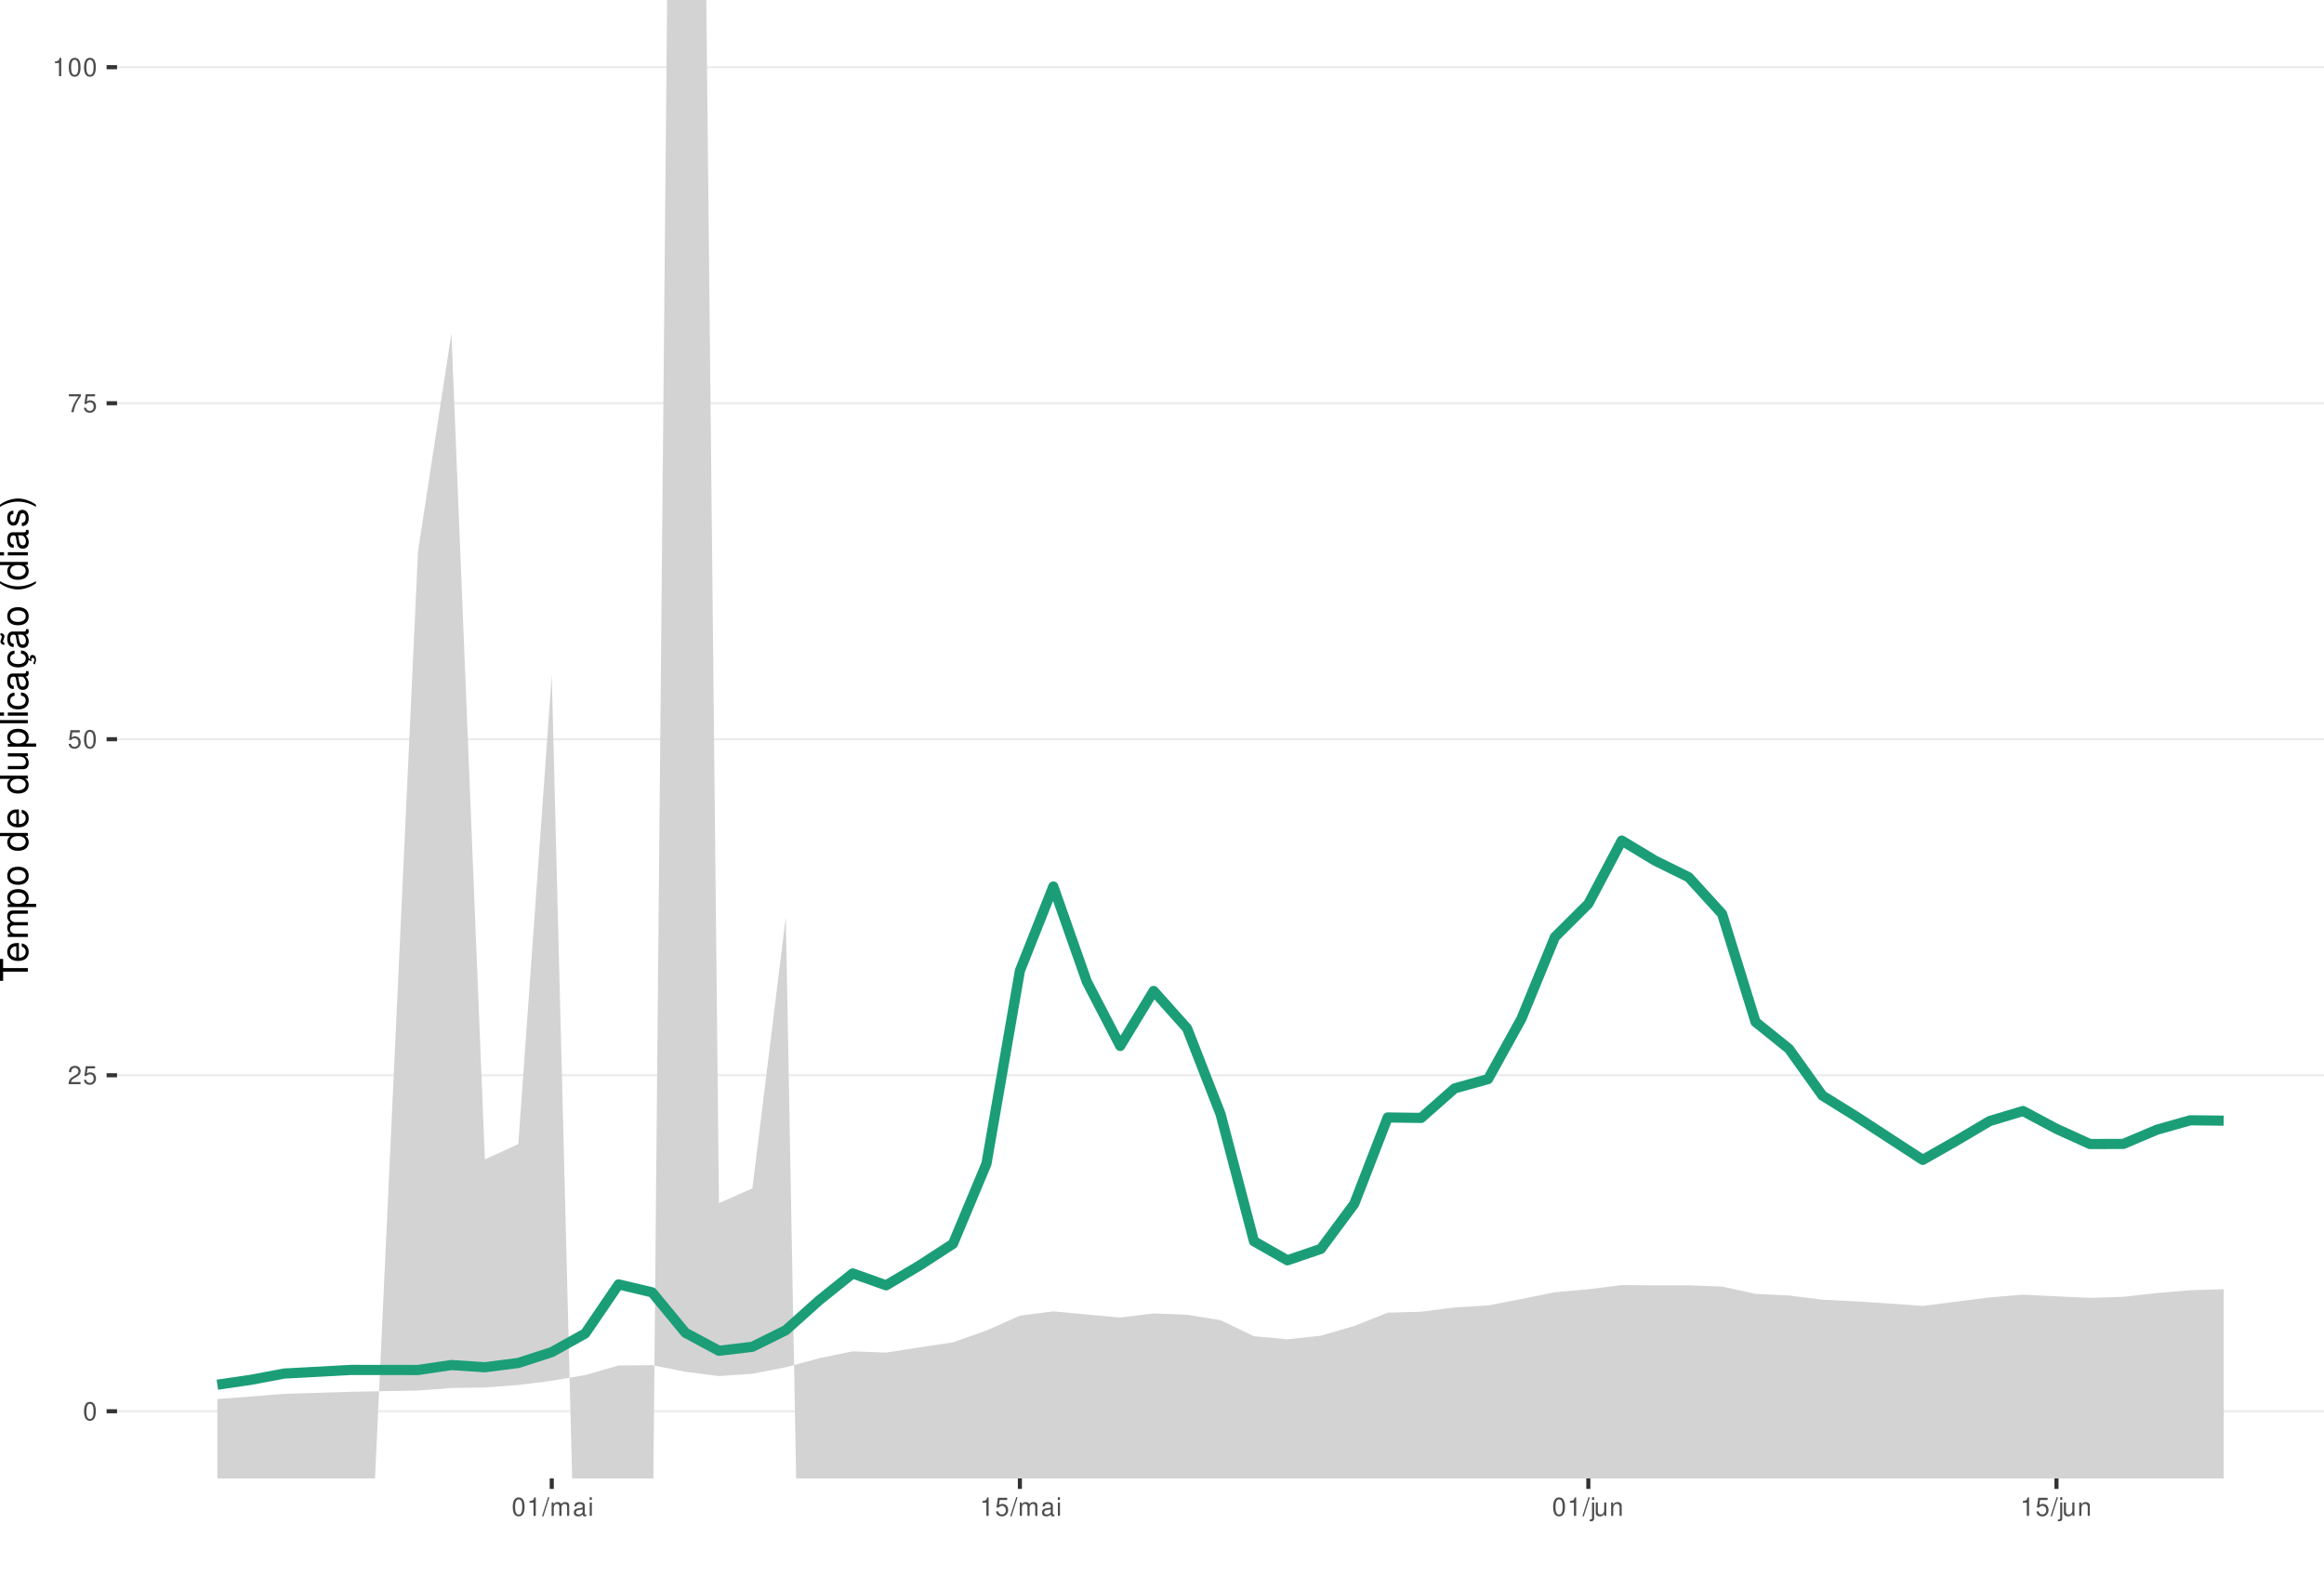
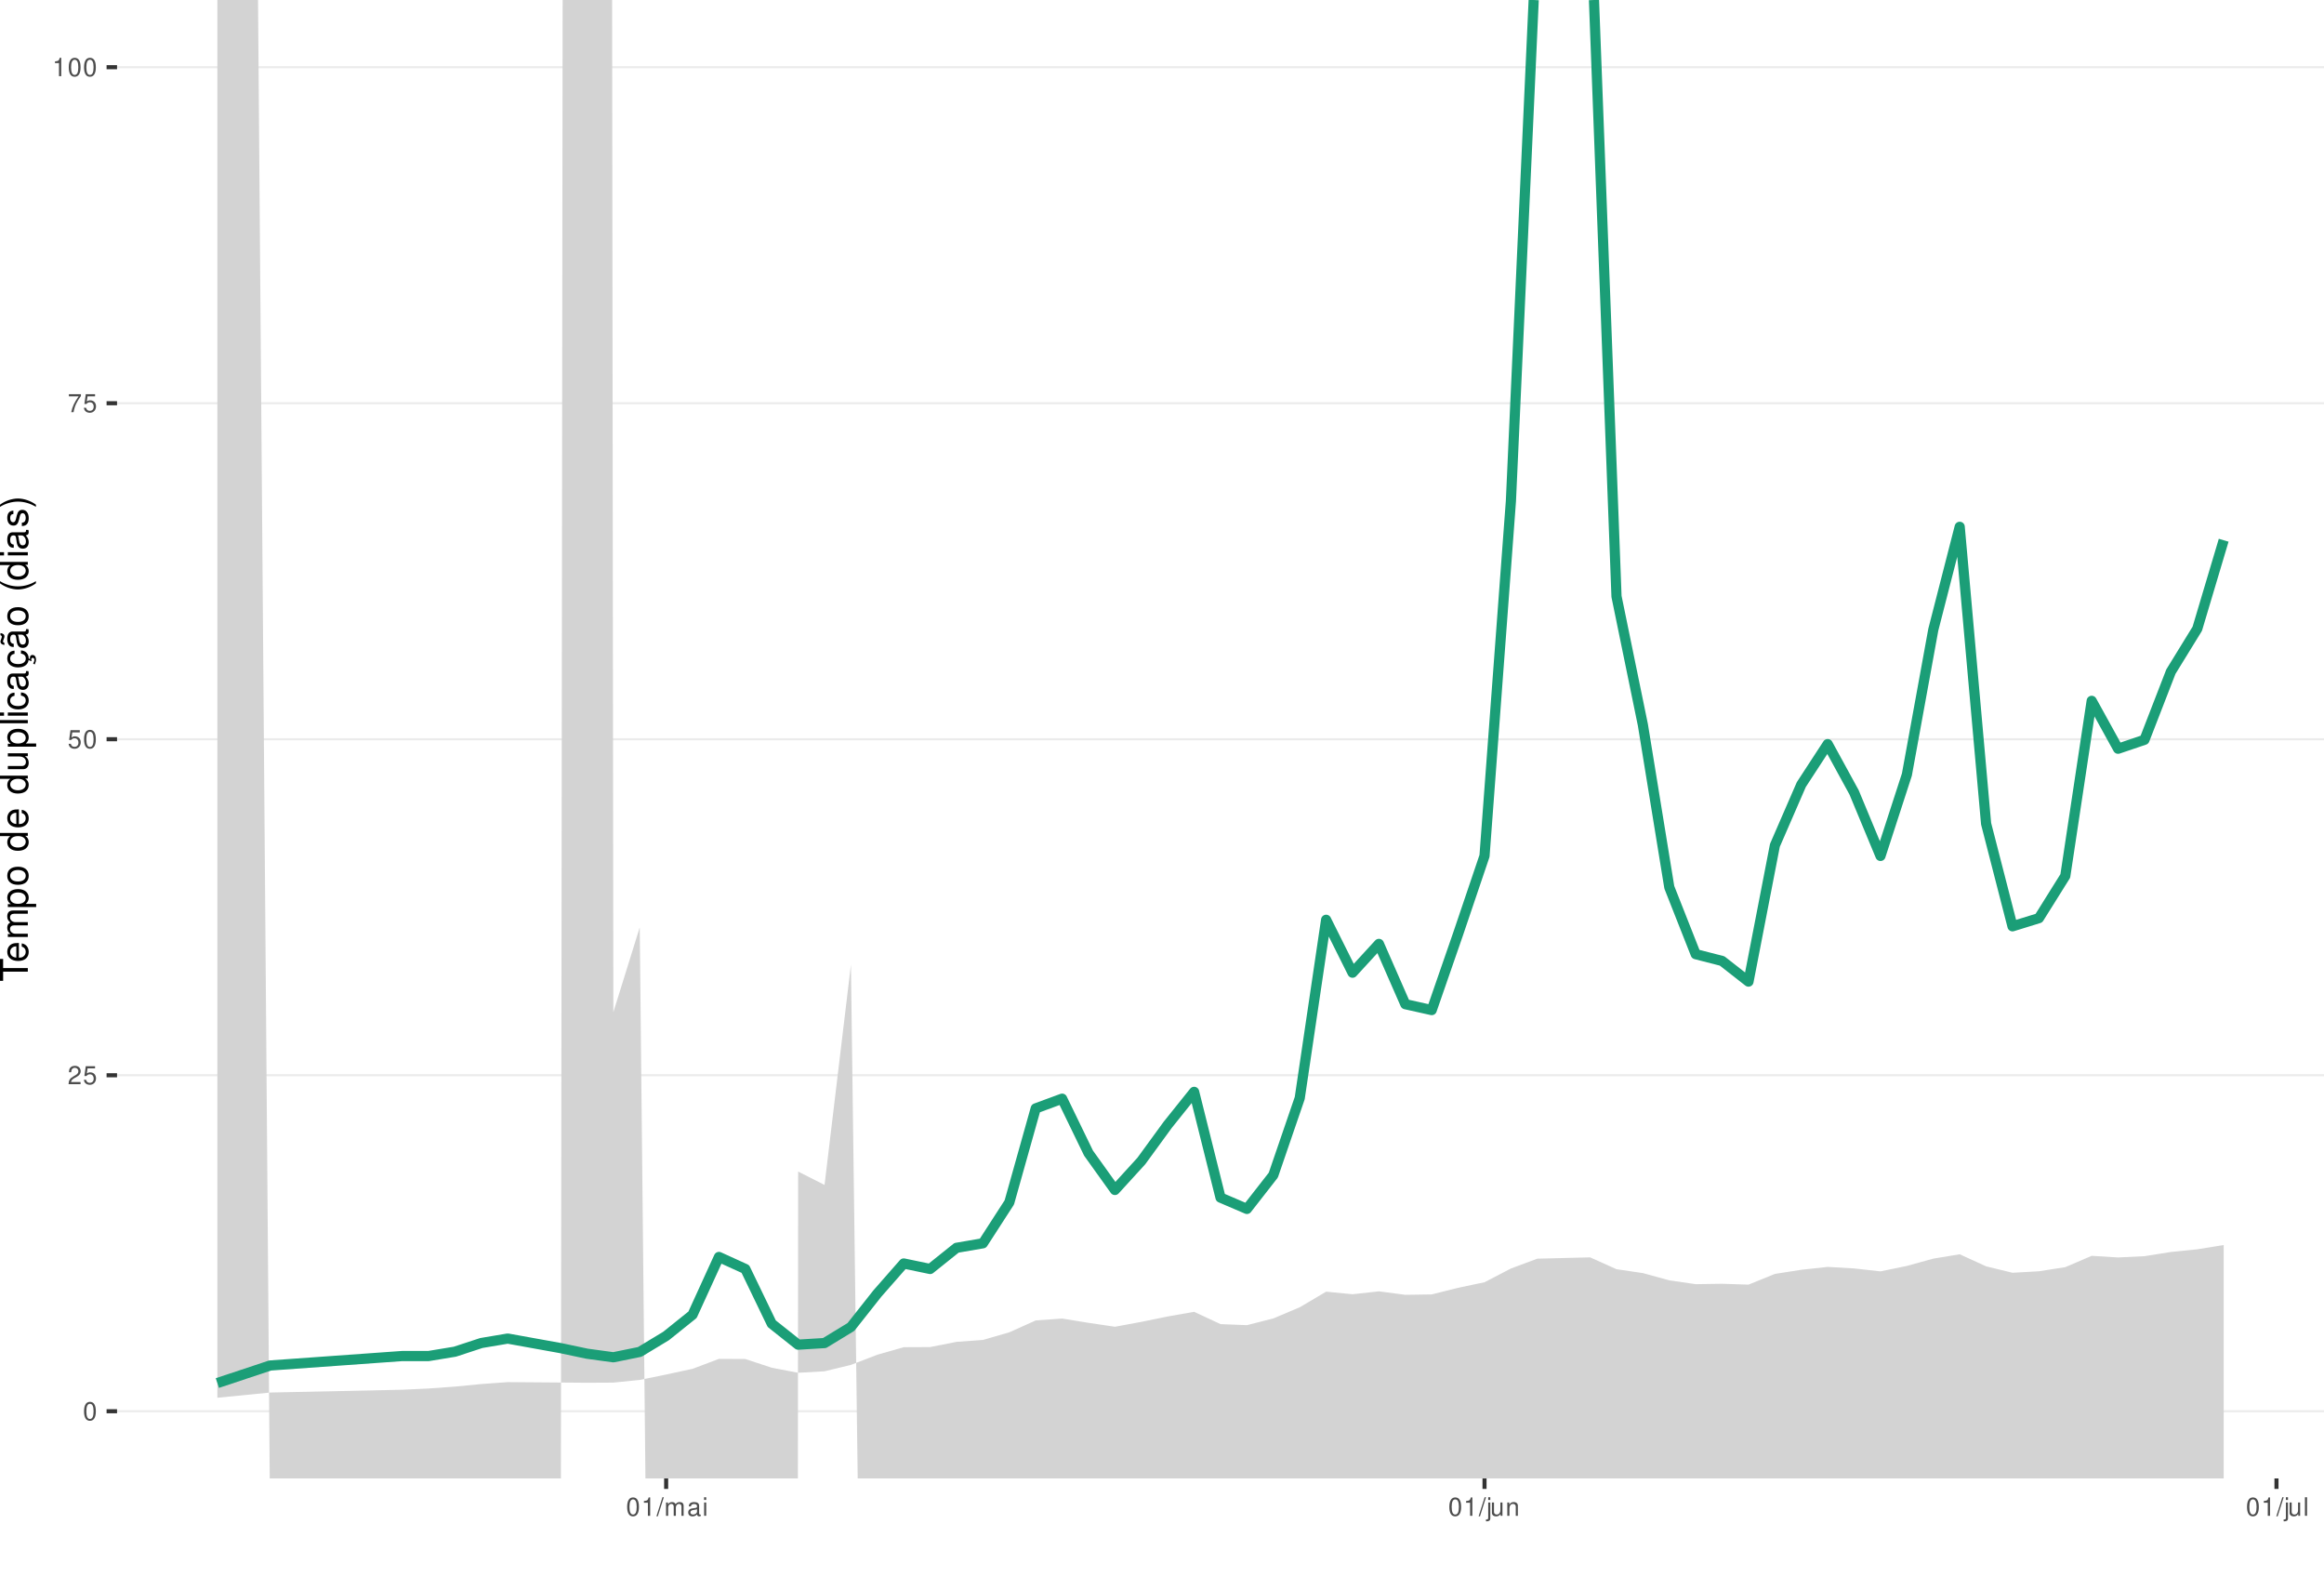
<svg xmlns="http://www.w3.org/2000/svg" xmlns:xlink="http://www.w3.org/1999/xlink" width="609pt" height="413pt" viewBox="0 0 609 413" version="1.1">
  <defs>
    <g>
      <symbol overflow="visible" id="glyph0-0">
        <path style="stroke:none;" d="" />
      </symbol>
      <symbol overflow="visible" id="glyph0-1">
        <path style="stroke:none;" d="M 1.828 -4.812 C 1.391 -4.812 0.984 -4.609 0.75 -4.281 C 0.438 -3.859 0.281 -3.219 0.281 -2.328 C 0.281 -0.703 0.812 0.156 1.828 0.156 C 2.828 0.156 3.375 -0.703 3.375 -2.297 C 3.375 -3.219 3.234 -3.844 2.922 -4.281 C 2.672 -4.625 2.281 -4.812 1.828 -4.812 Z M 1.828 -4.297 C 2.469 -4.297 2.781 -3.641 2.781 -2.344 C 2.781 -0.969 2.469 -0.328 1.812 -0.328 C 1.203 -0.328 0.891 -1 0.891 -2.328 C 0.891 -3.641 1.203 -4.297 1.828 -4.297 Z M 1.828 -4.297 " />
      </symbol>
      <symbol overflow="visible" id="glyph0-2">
        <path style="stroke:none;" d="M 3.375 -0.578 L 0.891 -0.578 C 0.938 -0.984 1.156 -1.234 1.734 -1.578 L 2.406 -1.953 C 3.062 -2.328 3.406 -2.812 3.406 -3.406 C 3.406 -3.812 3.234 -4.188 2.969 -4.438 C 2.688 -4.688 2.344 -4.812 1.891 -4.812 C 1.297 -4.812 0.844 -4.594 0.578 -4.188 C 0.422 -3.938 0.344 -3.641 0.328 -3.141 L 0.922 -3.141 C 0.938 -3.469 0.984 -3.672 1.062 -3.828 C 1.219 -4.125 1.516 -4.297 1.875 -4.297 C 2.406 -4.297 2.797 -3.906 2.797 -3.391 C 2.797 -3.016 2.578 -2.672 2.156 -2.438 L 1.547 -2.078 C 0.562 -1.516 0.281 -1.062 0.219 0 L 3.375 0 Z M 3.375 -0.578 " />
      </symbol>
      <symbol overflow="visible" id="glyph0-3">
        <path style="stroke:none;" d="M 3.172 -4.719 L 0.734 -4.719 L 0.375 -2.156 L 0.922 -2.156 C 1.188 -2.469 1.422 -2.594 1.797 -2.594 C 2.422 -2.594 2.812 -2.156 2.812 -1.453 C 2.812 -0.781 2.422 -0.359 1.781 -0.359 C 1.266 -0.359 0.953 -0.625 0.812 -1.156 L 0.234 -1.156 C 0.312 -0.766 0.375 -0.578 0.516 -0.406 C 0.781 -0.047 1.266 0.156 1.797 0.156 C 2.75 0.156 3.422 -0.547 3.422 -1.531 C 3.422 -2.469 2.797 -3.109 1.891 -3.109 C 1.562 -3.109 1.297 -3.016 1.016 -2.828 L 1.203 -4.141 L 3.172 -4.141 Z M 3.172 -4.719 " />
      </symbol>
      <symbol overflow="visible" id="glyph0-4">
        <path style="stroke:none;" d="M 3.469 -4.719 L 0.312 -4.719 L 0.312 -4.141 L 2.859 -4.141 C 1.734 -2.531 1.266 -1.547 0.922 0 L 1.547 0 C 1.797 -1.516 2.391 -2.812 3.469 -4.234 Z M 3.469 -4.719 " />
      </symbol>
      <symbol overflow="visible" id="glyph0-5">
        <path style="stroke:none;" d="M 1.719 -3.422 L 1.719 0 L 2.312 0 L 2.312 -4.812 L 1.922 -4.812 C 1.719 -4.078 1.578 -3.969 0.672 -3.859 L 0.672 -3.422 Z M 1.719 -3.422 " />
      </symbol>
      <symbol overflow="visible" id="glyph0-6">
        <path style="stroke:none;" d="M 1.531 -4.859 L -0.047 0.141 L 0.312 0.141 L 1.891 -4.859 Z M 1.531 -4.859 " />
      </symbol>
      <symbol overflow="visible" id="glyph0-7">
        <path style="stroke:none;" d="M 0.469 -3.484 L 0.469 0 L 1.031 0 L 1.031 -2.188 C 1.031 -2.703 1.391 -3.109 1.844 -3.109 C 2.25 -3.109 2.484 -2.844 2.484 -2.406 L 2.484 0 L 3.047 0 L 3.047 -2.188 C 3.047 -2.703 3.422 -3.109 3.875 -3.109 C 4.266 -3.109 4.516 -2.844 4.516 -2.406 L 4.516 0 L 5.078 0 L 5.078 -2.609 C 5.078 -3.234 4.719 -3.594 4.062 -3.594 C 3.594 -3.594 3.312 -3.453 2.984 -3.062 C 2.781 -3.422 2.5 -3.594 2.047 -3.594 C 1.578 -3.594 1.266 -3.422 0.984 -3 L 0.984 -3.484 Z M 0.469 -3.484 " />
      </symbol>
      <symbol overflow="visible" id="glyph0-8">
        <path style="stroke:none;" d="M 3.562 -0.328 C 3.5 -0.312 3.469 -0.312 3.438 -0.312 C 3.25 -0.312 3.141 -0.406 3.141 -0.578 L 3.141 -2.641 C 3.141 -3.25 2.688 -3.594 1.828 -3.594 C 1.312 -3.594 0.906 -3.438 0.672 -3.188 C 0.516 -3 0.453 -2.797 0.438 -2.453 L 0.984 -2.453 C 1.031 -2.875 1.297 -3.078 1.812 -3.078 C 2.312 -3.078 2.594 -2.891 2.594 -2.562 L 2.594 -2.406 C 2.578 -2.172 2.469 -2.078 2.016 -2.031 C 1.219 -1.922 1.109 -1.891 0.891 -1.812 C 0.484 -1.641 0.281 -1.328 0.281 -0.875 C 0.281 -0.25 0.719 0.156 1.422 0.156 C 1.859 0.156 2.219 0 2.609 -0.359 C 2.656 0 2.828 0.156 3.188 0.156 C 3.297 0.156 3.375 0.141 3.562 0.094 Z M 2.594 -1.094 C 2.594 -0.906 2.531 -0.797 2.375 -0.641 C 2.141 -0.438 1.875 -0.328 1.547 -0.328 C 1.109 -0.328 0.859 -0.547 0.859 -0.891 C 0.859 -1.266 1.094 -1.438 1.703 -1.531 C 2.297 -1.609 2.406 -1.641 2.594 -1.719 Z M 2.594 -1.094 " />
      </symbol>
      <symbol overflow="visible" id="glyph0-9">
        <path style="stroke:none;" d="M 1 -3.484 L 0.453 -3.484 L 0.453 0 L 1 0 Z M 1 -4.859 L 0.438 -4.859 L 0.438 -4.156 L 1 -4.156 Z M 1 -4.859 " />
      </symbol>
      <symbol overflow="visible" id="glyph0-10">
        <path style="stroke:none;" d="M 0.469 -3.484 L 0.469 0.5 C 0.469 0.859 0.359 0.969 0.016 0.969 C -0.031 0.969 -0.047 0.969 -0.125 0.953 L -0.125 1.438 C -0.047 1.438 -0.016 1.453 0.062 1.453 C 0.688 1.453 1.016 1.203 1.016 0.719 L 1.016 -3.484 Z M 1.016 -4.859 L 0.469 -4.859 L 0.469 -4.156 L 1.016 -4.156 Z M 1.016 -4.859 " />
      </symbol>
      <symbol overflow="visible" id="glyph0-11">
        <path style="stroke:none;" d="M 3.203 0 L 3.203 -3.484 L 2.656 -3.484 L 2.656 -1.516 C 2.656 -0.797 2.281 -0.328 1.703 -0.328 C 1.266 -0.328 0.984 -0.594 0.984 -1.016 L 0.984 -3.484 L 0.438 -3.484 L 0.438 -0.797 C 0.438 -0.219 0.859 0.156 1.547 0.156 C 2.062 0.156 2.391 -0.031 2.703 -0.484 L 2.703 0 Z M 3.203 0 " />
      </symbol>
      <symbol overflow="visible" id="glyph0-12">
        <path style="stroke:none;" d="M 0.469 -3.484 L 0.469 0 L 1.031 0 L 1.031 -1.922 C 1.031 -2.641 1.391 -3.109 1.969 -3.109 C 2.406 -3.109 2.688 -2.828 2.688 -2.422 L 2.688 0 L 3.234 0 L 3.234 -2.641 C 3.234 -3.219 2.812 -3.594 2.141 -3.594 C 1.625 -3.594 1.281 -3.391 0.984 -2.906 L 0.984 -3.484 Z M 0.469 -3.484 " />
+       </symbol>
+       <symbol overflow="visible" id="glyph0-13">
+         <path style="stroke:none;" d="M 1.016 -4.859 L 0.453 -4.859 L 0.453 0 L 1.016 0 Z M 1.016 -4.859 " />
      </symbol>
      <symbol overflow="visible" id="glyph1-0">
        <path style="stroke:none;" d="" />
      </symbol>
      <symbol overflow="visible" id="glyph1-1">
        <path style="stroke:none;" d="M -6.469 -3.547 L -6.469 -5.938 L -7.297 -5.938 L -7.297 -0.203 L -6.469 -0.203 L -6.469 -2.609 L 0 -2.609 L 0 -3.547 Z M -6.469 -3.547 " />
      </symbol>
      <symbol overflow="visible" id="glyph1-2">
        <path style="stroke:none;" d="M -2.344 -5.125 C -3.141 -5.125 -3.625 -5.062 -4.016 -4.922 C -4.875 -4.578 -5.391 -3.781 -5.391 -2.797 C -5.391 -1.344 -4.281 -0.406 -2.547 -0.406 C -0.812 -0.406 0.234 -1.297 0.234 -2.781 C 0.234 -3.984 -0.453 -4.812 -1.594 -5.016 L -1.594 -4.188 C -0.906 -3.953 -0.547 -3.484 -0.547 -2.812 C -0.547 -2.281 -0.781 -1.828 -1.219 -1.547 C -1.516 -1.344 -1.812 -1.281 -2.344 -1.266 Z M -3.016 -1.297 C -3.984 -1.359 -4.625 -1.953 -4.625 -2.797 C -4.625 -3.641 -3.953 -4.234 -3.016 -4.234 Z M -3.016 -1.297 " />
      </symbol>
      <symbol overflow="visible" id="glyph1-3">
        <path style="stroke:none;" d="M -5.234 -0.703 L 0 -0.703 L 0 -1.547 L -3.297 -1.547 C -4.047 -1.547 -4.656 -2.094 -4.656 -2.766 C -4.656 -3.391 -4.281 -3.734 -3.609 -3.734 L 0 -3.734 L 0 -4.578 L -3.297 -4.578 C -4.047 -4.578 -4.656 -5.125 -4.656 -5.812 C -4.656 -6.422 -4.266 -6.781 -3.609 -6.781 L 0 -6.781 L 0 -7.625 L -3.938 -7.625 C -4.875 -7.625 -5.391 -7.078 -5.391 -6.094 C -5.391 -5.406 -5.188 -4.984 -4.594 -4.484 C -5.156 -4.188 -5.391 -3.766 -5.391 -3.078 C -5.391 -2.375 -5.125 -1.906 -4.5 -1.469 L -5.234 -1.469 Z M -5.234 -0.703 " />
      </symbol>
      <symbol overflow="visible" id="glyph1-4">
        <path style="stroke:none;" d="M 2.188 -0.547 L 2.188 -1.375 L -0.547 -1.375 C -0.016 -1.812 0.234 -2.312 0.234 -2.984 C 0.234 -4.344 -0.859 -5.234 -2.531 -5.234 C -4.297 -5.234 -5.391 -4.375 -5.391 -2.984 C -5.391 -2.266 -5.062 -1.703 -4.453 -1.312 L -5.234 -1.312 L -5.234 -0.547 Z M -4.609 -2.844 C -4.609 -3.766 -3.797 -4.359 -2.547 -4.359 C -1.359 -4.359 -0.547 -3.75 -0.547 -2.844 C -0.547 -1.953 -1.344 -1.375 -2.578 -1.375 C -3.812 -1.375 -4.609 -1.953 -4.609 -2.844 Z M -4.609 -2.844 " />
      </symbol>
      <symbol overflow="visible" id="glyph1-5">
        <path style="stroke:none;" d="M -5.391 -2.719 C -5.391 -1.234 -4.344 -0.359 -2.578 -0.359 C -0.812 -0.359 0.234 -1.234 0.234 -2.734 C 0.234 -4.203 -0.812 -5.094 -2.547 -5.094 C -4.359 -5.094 -5.391 -4.234 -5.391 -2.719 Z M -4.625 -2.734 C -4.625 -3.672 -3.844 -4.234 -2.547 -4.234 C -1.312 -4.234 -0.547 -3.656 -0.547 -2.734 C -0.547 -1.797 -1.312 -1.234 -2.578 -1.234 C -3.844 -1.234 -4.625 -1.797 -4.625 -2.734 Z M -4.625 -2.734 " />
      </symbol>
      <symbol overflow="visible" id="glyph1-6">
        <path style="stroke:none;" d="" />
      </symbol>
      <symbol overflow="visible" id="glyph1-7">
        <path style="stroke:none;" d="M -7.297 -4.953 L -7.297 -4.125 L -4.578 -4.125 C -5.109 -3.766 -5.391 -3.203 -5.391 -2.516 C -5.391 -1.156 -4.297 -0.266 -2.625 -0.266 C -0.859 -0.266 0.234 -1.125 0.234 -2.547 C 0.234 -3.266 -0.047 -3.766 -0.688 -4.203 L 0 -4.203 L 0 -4.953 Z M -4.609 -2.656 C -4.609 -3.547 -3.812 -4.125 -2.562 -4.125 C -1.344 -4.125 -0.547 -3.547 -0.547 -2.656 C -0.547 -1.734 -1.359 -1.125 -2.578 -1.125 C -3.797 -1.125 -4.609 -1.734 -4.609 -2.656 Z M -4.609 -2.656 " />
      </symbol>
      <symbol overflow="visible" id="glyph1-8">
        <path style="stroke:none;" d="M 0 -4.812 L -5.234 -4.812 L -5.234 -3.984 L -2.266 -3.984 C -1.203 -3.984 -0.5 -3.438 -0.5 -2.562 C -0.5 -1.906 -0.906 -1.484 -1.531 -1.484 L -5.234 -1.484 L -5.234 -0.656 L -1.203 -0.656 C -0.328 -0.656 0.234 -1.297 0.234 -2.312 C 0.234 -3.094 -0.047 -3.578 -0.734 -4.062 L 0 -4.062 Z M 0 -4.812 " />
      </symbol>
      <symbol overflow="visible" id="glyph1-9">
        <path style="stroke:none;" d="M -7.297 -1.516 L -7.297 -0.688 L 0 -0.688 L 0 -1.516 Z M -7.297 -1.516 " />
      </symbol>
      <symbol overflow="visible" id="glyph1-10">
        <path style="stroke:none;" d="M -5.234 -1.5 L -5.234 -0.672 L 0 -0.672 L 0 -1.5 Z M -7.297 -1.5 L -7.297 -0.656 L -6.234 -0.656 L -6.234 -1.5 Z M -7.297 -1.5 " />
      </symbol>
      <symbol overflow="visible" id="glyph1-11">
        <path style="stroke:none;" d="M -3.484 -4.703 C -3.984 -4.672 -4.312 -4.562 -4.609 -4.359 C -5.094 -4 -5.391 -3.375 -5.391 -2.641 C -5.391 -1.219 -4.266 -0.312 -2.531 -0.312 C -0.844 -0.312 0.234 -1.203 0.234 -2.625 C 0.234 -3.875 -0.516 -4.672 -1.797 -4.766 L -1.797 -3.938 C -0.953 -3.797 -0.547 -3.359 -0.547 -2.656 C -0.547 -1.734 -1.297 -1.188 -2.531 -1.188 C -3.844 -1.188 -4.625 -1.719 -4.625 -2.625 C -4.625 -3.328 -4.203 -3.766 -3.484 -3.875 Z M -3.484 -4.703 " />
      </symbol>
      <symbol overflow="visible" id="glyph1-12">
        <path style="stroke:none;" d="M -0.484 -5.344 C -0.469 -5.266 -0.469 -5.219 -0.469 -5.172 C -0.469 -4.875 -0.625 -4.719 -0.875 -4.719 L -3.953 -4.719 C -4.891 -4.719 -5.391 -4.047 -5.391 -2.75 C -5.391 -1.984 -5.172 -1.375 -4.781 -1.016 C -4.516 -0.766 -4.203 -0.672 -3.688 -0.656 L -3.688 -1.484 C -4.328 -1.562 -4.625 -1.938 -4.625 -2.719 C -4.625 -3.484 -4.344 -3.891 -3.844 -3.891 L -3.625 -3.891 C -3.266 -3.875 -3.125 -3.703 -3.047 -3.016 C -2.891 -1.844 -2.844 -1.656 -2.719 -1.344 C -2.453 -0.734 -2 -0.422 -1.312 -0.422 C -0.375 -0.422 0.234 -1.078 0.234 -2.141 C 0.234 -2.797 0 -3.328 -0.547 -3.922 C 0 -3.984 0.234 -4.234 0.234 -4.781 C 0.234 -4.953 0.203 -5.062 0.141 -5.344 Z M -1.656 -3.891 C -1.375 -3.891 -1.203 -3.812 -0.969 -3.562 C -0.656 -3.219 -0.5 -2.812 -0.5 -2.312 C -0.5 -1.672 -0.812 -1.297 -1.344 -1.297 C -1.891 -1.297 -2.172 -1.656 -2.297 -2.547 C -2.422 -3.438 -2.453 -3.609 -2.594 -3.891 Z M -1.656 -3.891 " />
      </symbol>
      <symbol overflow="visible" id="glyph1-13">
        <path style="stroke:none;" d="M 0.234 -2.641 C 0.234 -3.875 -0.547 -4.703 -1.797 -4.766 L -1.797 -3.938 C -0.953 -3.797 -0.531 -3.359 -0.531 -2.656 C -0.531 -1.734 -1.281 -1.188 -2.516 -1.188 C -3.844 -1.188 -4.625 -1.719 -4.625 -2.625 C -4.625 -3.328 -4.203 -3.766 -3.484 -3.875 L -3.484 -4.703 C -3.984 -4.672 -4.312 -4.562 -4.609 -4.359 C -5.094 -4 -5.391 -3.375 -5.391 -2.641 C -5.391 -1.219 -4.266 -0.312 -2.531 -0.312 C -1.469 -0.312 -0.625 -0.672 -0.156 -1.312 C 0.047 -1.594 0.125 -1.812 0.203 -2.25 L 0.922 -1.938 L 0.984 -2.062 C 0.938 -2.188 0.906 -2.25 0.906 -2.375 C 0.906 -2.656 1.047 -2.828 1.281 -2.828 C 1.547 -2.828 1.734 -2.594 1.734 -2.297 C 1.734 -2.031 1.672 -1.844 1.438 -1.406 L 1.406 -1.312 L 1.812 -1.094 C 2.078 -1.75 2.141 -1.953 2.141 -2.344 C 2.141 -3.109 1.781 -3.578 1.203 -3.578 C 0.781 -3.578 0.547 -3.297 0.547 -2.797 C 0.547 -2.703 0.547 -2.641 0.562 -2.516 Z M 0.234 -2.641 " />
      </symbol>
      <symbol overflow="visible" id="glyph1-14">
        <path style="stroke:none;" d="M -0.484 -5.344 C -0.469 -5.266 -0.469 -5.219 -0.469 -5.172 C -0.469 -4.875 -0.625 -4.719 -0.875 -4.719 L -3.953 -4.719 C -4.891 -4.719 -5.391 -4.047 -5.391 -2.75 C -5.391 -1.984 -5.172 -1.375 -4.781 -1.016 C -4.516 -0.766 -4.203 -0.672 -3.688 -0.656 L -3.688 -1.484 C -4.328 -1.562 -4.625 -1.938 -4.625 -2.719 C -4.625 -3.484 -4.344 -3.891 -3.844 -3.891 L -3.625 -3.891 C -3.266 -3.875 -3.125 -3.703 -3.047 -3.016 C -2.891 -1.844 -2.844 -1.656 -2.719 -1.344 C -2.453 -0.734 -2 -0.422 -1.312 -0.422 C -0.375 -0.422 0.234 -1.078 0.234 -2.141 C 0.234 -2.797 0 -3.328 -0.547 -3.922 C 0 -3.984 0.234 -4.234 0.234 -4.781 C 0.234 -4.953 0.203 -5.062 0.141 -5.344 Z M -1.656 -3.891 C -1.375 -3.891 -1.203 -3.812 -0.969 -3.562 C -0.656 -3.219 -0.5 -2.812 -0.5 -2.312 C -0.5 -1.672 -0.812 -1.297 -1.344 -1.297 C -1.891 -1.297 -2.172 -1.656 -2.297 -2.547 C -2.422 -3.438 -2.453 -3.609 -2.594 -3.891 Z M -7.172 -3.75 C -6.922 -3.672 -6.812 -3.547 -6.812 -3.375 C -6.812 -3.25 -6.875 -2.984 -6.984 -2.734 C -7.156 -2.312 -7.172 -2.25 -7.172 -2.047 C -7.172 -1.594 -6.797 -1.297 -6.141 -1.188 L -6.141 -1.766 C -6.375 -1.812 -6.5 -1.938 -6.5 -2.094 C -6.5 -2.203 -6.469 -2.344 -6.375 -2.578 C -6.156 -3.156 -6.125 -3.234 -6.125 -3.438 C -6.125 -3.922 -6.484 -4.219 -7.172 -4.312 Z M -7.172 -3.75 " />
      </symbol>
      <symbol overflow="visible" id="glyph1-15">
        <path style="stroke:none;" d="M -7.297 -2.359 C -5.984 -1.359 -4.156 -0.734 -2.594 -0.734 C -1.016 -0.734 0.812 -1.359 2.125 -2.359 L 2.125 -2.906 C 0.688 -2.031 -0.984 -1.547 -2.594 -1.547 C -4.188 -1.547 -5.875 -2.031 -7.297 -2.906 Z M -7.297 -2.359 " />
      </symbol>
      <symbol overflow="visible" id="glyph1-16">
        <path style="stroke:none;" d="M -3.781 -4.375 C -4.812 -4.375 -5.391 -3.688 -5.391 -2.484 C -5.391 -1.266 -4.766 -0.469 -3.797 -0.469 C -2.969 -0.469 -2.578 -0.891 -2.281 -2.125 L -2.094 -2.906 C -1.953 -3.484 -1.734 -3.719 -1.375 -3.719 C -0.875 -3.719 -0.547 -3.234 -0.547 -2.5 C -0.547 -2.047 -0.672 -1.672 -0.891 -1.453 C -1.047 -1.328 -1.188 -1.266 -1.562 -1.219 L -1.562 -0.344 C -0.344 -0.375 0.234 -1.062 0.234 -2.438 C 0.234 -3.75 -0.422 -4.594 -1.438 -4.594 C -2.203 -4.594 -2.641 -4.156 -2.891 -3.109 L -3.078 -2.312 C -3.234 -1.625 -3.453 -1.344 -3.828 -1.344 C -4.312 -1.344 -4.625 -1.766 -4.625 -2.453 C -4.625 -3.125 -4.328 -3.484 -3.781 -3.5 Z M -3.781 -4.375 " />
      </symbol>
      <symbol overflow="visible" id="glyph1-17">
        <path style="stroke:none;" d="M 2.125 -0.938 C 0.812 -1.938 -1.016 -2.562 -2.578 -2.562 C -4.156 -2.562 -5.984 -1.938 -7.297 -0.938 L -7.297 -0.375 C -5.859 -1.266 -4.188 -1.75 -2.578 -1.75 C -0.984 -1.75 0.703 -1.266 2.125 -0.375 Z M 2.125 -0.938 " />
      </symbol>
    </g>
    <clipPath id="clip1">
      <path d="M 30.672 0 L 609 0 L 609 387.328 L 30.672 387.328 Z M 30.672 0 " />
    </clipPath>
    <clipPath id="clip2">
      <path d="M 30.672 369 L 609 369 L 609 370 L 30.672 370 Z M 30.672 369 " />
    </clipPath>
    <clipPath id="clip3">
      <path d="M 30.672 281 L 609 281 L 609 282 L 30.672 282 Z M 30.672 281 " />
    </clipPath>
    <clipPath id="clip4">
      <path d="M 30.672 193 L 609 193 L 609 194 L 30.672 194 Z M 30.672 193 " />
    </clipPath>
    <clipPath id="clip5">
      <path d="M 30.672 105 L 609 105 L 609 106 L 30.672 106 Z M 30.672 105 " />
    </clipPath>
    <clipPath id="clip6">
      <path d="M 30.672 17 L 609 17 L 609 18 L 30.672 18 Z M 30.672 17 " />
    </clipPath>
    <clipPath id="clip7">
      <path d="M 56 0 L 583 0 L 583 387.328 L 56 387.328 Z M 56 0 " />
    </clipPath>
  </defs>
  <g id="surface51">
    <rect x="0" y="0" width="609" height="413" style="fill:rgb(100%,100%,100%);fill-opacity:1;stroke:none;" />
    <rect x="0" y="0" width="609" height="413" style="fill:rgb(100%,100%,100%);fill-opacity:1;stroke:none;" />
    <path style="fill:none;stroke-width:1.067;stroke-linecap:round;stroke-linejoin:round;stroke:rgb(100%,100%,100%);stroke-opacity:1;stroke-miterlimit:10;" d="M 0 413 L 609 413 L 609 0 L 0 0 Z M 0 413 " />
    <g clip-path="url(#clip1)" clip-rule="nonzero">
      <path style=" stroke:none;fill-rule:nonzero;fill:rgb(100%,100%,100%);fill-opacity:1;" d="M 30.672 387.328 L 609 387.328 L 609 0 L 30.672 0 Z M 30.672 387.328 " />
    </g>
    <g clip-path="url(#clip2)" clip-rule="nonzero">
      <path style="fill:none;stroke-width:0.533;stroke-linecap:butt;stroke-linejoin:round;stroke:rgb(92.157%,92.157%,92.157%);stroke-opacity:1;stroke-miterlimit:10;" d="M 30.672 369.723 L 609 369.723 " />
    </g>
    <g clip-path="url(#clip3)" clip-rule="nonzero">
      <path style="fill:none;stroke-width:0.533;stroke-linecap:butt;stroke-linejoin:round;stroke:rgb(92.157%,92.157%,92.157%);stroke-opacity:1;stroke-miterlimit:10;" d="M 30.672 281.695 L 609 281.695 " />
    </g>
    <g clip-path="url(#clip4)" clip-rule="nonzero">
      <path style="fill:none;stroke-width:0.533;stroke-linecap:butt;stroke-linejoin:round;stroke:rgb(92.157%,92.157%,92.157%);stroke-opacity:1;stroke-miterlimit:10;" d="M 30.672 193.664 L 609 193.664 " />
    </g>
    <g clip-path="url(#clip5)" clip-rule="nonzero">
      <path style="fill:none;stroke-width:0.533;stroke-linecap:butt;stroke-linejoin:round;stroke:rgb(92.157%,92.157%,92.157%);stroke-opacity:1;stroke-miterlimit:10;" d="M 30.672 105.637 L 609 105.637 " />
    </g>
    <g clip-path="url(#clip6)" clip-rule="nonzero">
      <path style="fill:none;stroke-width:0.533;stroke-linecap:butt;stroke-linejoin:round;stroke:rgb(92.157%,92.157%,92.157%);stroke-opacity:1;stroke-miterlimit:10;" d="M 30.672 17.605 L 609 17.605 " />
    </g>
    <g clip-path="url(#clip7)" clip-rule="nonzero">
-       <path style=" stroke:none;fill-rule:nonzero;fill:rgb(82.745%,82.745%,82.745%);fill-opacity:1;" d="M 97.082 413 L 109.535 144.516 L 118.297 87.281 L 127.059 303.746 L 135.82 299.727 L 144.586 176.852 L 150.582 413 L 170.98 413 L 174.816 0 L 185.086 0 L 188.398 315.199 L 197.16 311.332 L 205.922 240.203 L 209.102 413 L 271.918 413 L 276.023 412.062 L 278.16 413 L 582.711 413 L 582.711 337.746 L 573.949 338.016 L 565.188 338.754 L 556.426 339.734 L 547.66 340.023 L 538.898 339.613 L 530.137 339.184 L 521.375 339.902 L 512.613 341.004 L 503.848 342.141 L 495.086 341.484 L 486.324 340.934 L 477.562 340.492 L 468.801 339.395 L 460.035 338.965 L 451.273 337.059 L 442.512 336.734 L 433.75 336.734 L 424.984 336.664 L 416.223 337.762 L 407.461 338.543 L 398.699 340.32 L 389.938 342.008 L 381.172 342.523 L 372.41 343.652 L 363.648 343.898 L 354.887 347.367 L 346.125 349.938 L 337.359 350.875 L 328.598 350.074 L 319.836 345.867 L 311.074 344.434 L 302.309 344.094 L 293.547 345.168 L 284.785 344.379 L 276.023 343.547 L 267.262 344.68 L 258.496 348.582 L 249.734 351.672 L 240.973 352.977 L 232.211 354.348 L 223.449 354.023 L 214.684 355.82 L 205.922 358.207 L 197.16 359.906 L 188.398 360.508 L 179.633 359.391 L 170.871 357.641 L 162.109 357.719 L 153.348 360.246 L 144.586 361.73 L 135.82 362.852 L 127.059 363.496 L 118.297 363.637 L 109.535 364.297 L 92.008 364.621 L 74.484 365.156 L 65.723 365.859 L 56.957 366.527 L 56.957 413 Z M 97.082 413 " />
-     </g>
-     <path style="fill:none;stroke-width:2.667;stroke-linecap:butt;stroke-linejoin:round;stroke:rgb(10.588%,61.961%,46.667%);stroke-opacity:1;stroke-miterlimit:10;" d="M 56.957 362.766 L 65.723 361.488 L 74.484 359.844 L 92.008 358.895 L 109.535 358.914 L 118.297 357.613 L 127.059 358.195 L 135.82 357.07 L 144.586 354.234 L 153.348 349.348 L 162.109 336.492 L 170.871 338.566 L 179.633 349.176 L 188.398 353.875 L 197.16 352.836 L 205.922 348.488 L 214.684 340.648 L 223.449 333.613 L 232.211 336.73 L 240.973 331.531 L 249.734 325.848 L 258.496 304.883 L 267.262 254.336 L 276.023 232.25 L 284.785 257.148 L 293.547 274.02 L 302.309 259.609 L 311.074 269.41 L 319.836 291.855 L 328.598 325.184 L 337.359 330.176 L 346.125 327.191 L 354.887 315.379 L 363.648 292.758 L 372.41 292.875 L 381.172 285.145 L 389.938 282.703 L 398.699 266.863 L 407.461 245.492 L 416.223 236.781 L 424.984 220.215 L 433.75 225.496 L 442.512 229.809 L 451.273 239.43 L 460.035 267.727 L 468.801 274.785 L 477.562 287.02 L 486.324 292.449 L 495.086 298.164 L 503.848 303.863 L 512.613 298.887 L 521.375 293.703 L 530.137 291.066 L 538.898 295.738 L 547.66 299.711 L 556.426 299.688 L 565.188 295.977 L 573.949 293.496 L 582.711 293.594 " />
+       <path style=" stroke:none;fill-rule:nonzero;fill:rgb(82.745%,82.745%,82.745%);fill-opacity:1;" d="M 67.617 0 L 70.793 401.605 L 105.383 398.086 L 112.301 407.883 L 119.219 411.23 L 126.137 407.594 L 133.055 410.773 L 133.617 413 L 146.953 413 L 147.438 0 L 160.406 0 L 160.727 265.18 L 167.645 242.941 L 169.402 413 L 188.395 413 L 188.398 412.977 L 188.414 413 L 209.066 413 L 209.152 306.926 L 216.07 310.43 L 222.984 252.738 L 225.098 413 L 582.711 413 L 582.711 326.172 L 575.793 327.293 L 568.875 327.996 L 561.957 329.094 L 555.043 329.43 L 548.125 329.004 L 541.207 331.969 L 534.289 333.051 L 527.371 333.441 L 520.453 331.758 L 513.535 328.598 L 506.617 329.738 L 499.699 331.648 L 492.781 333.074 L 485.863 332.309 L 478.945 331.906 L 472.027 332.66 L 465.109 333.742 L 458.191 336.547 L 451.273 336.328 L 444.355 336.43 L 437.438 335.43 L 430.52 333.531 L 423.602 332.508 L 416.684 329.406 L 402.848 329.75 L 395.93 332.328 L 389.016 335.926 L 382.098 337.379 L 375.18 339.113 L 368.262 339.219 L 361.344 338.309 L 354.426 339.066 L 347.508 338.395 L 340.59 342.484 L 333.672 345.406 L 326.754 347.168 L 319.836 346.895 L 312.918 343.672 L 306 344.891 L 299.082 346.309 L 292.164 347.586 L 285.246 346.562 L 278.328 345.434 L 271.41 345.93 L 264.492 349.039 L 257.574 351.039 L 250.656 351.543 L 243.738 352.91 L 236.82 352.941 L 229.902 354.914 L 222.984 357.578 L 216.07 359.254 L 209.152 359.645 L 202.234 358.324 L 195.316 356.039 L 188.398 356.004 L 181.48 358.609 L 174.562 360.102 L 167.645 361.516 L 160.727 362.219 L 153.809 362.254 L 133.055 362.09 L 126.137 362.594 L 119.219 363.266 L 112.301 363.762 L 105.383 364.086 L 70.793 364.82 L 56.957 366.188 L 56.957 0 Z M 67.617 0 " />
+     </g>
+     <path style="fill:none;stroke-width:2.667;stroke-linecap:butt;stroke-linejoin:round;stroke:rgb(10.588%,61.961%,46.667%);stroke-opacity:1;stroke-miterlimit:10;" d="M 56.957 362.336 L 70.793 357.734 L 105.383 355.258 L 112.301 355.258 L 119.219 354.117 L 126.137 351.844 L 133.055 350.68 L 146.891 353.18 L 153.809 354.641 L 160.727 355.586 L 167.645 354.176 L 174.562 349.992 L 181.48 344.441 L 188.398 329.301 L 195.316 332.449 L 202.234 346.785 L 209.152 352.277 L 216.07 351.855 L 222.984 347.645 L 229.902 338.891 L 236.82 331.008 L 243.738 332.449 L 250.656 326.906 L 257.574 325.719 L 264.492 315.008 L 271.41 290.379 L 278.328 287.832 L 285.246 302.094 L 292.164 311.75 L 299.082 304.168 L 306 294.684 L 312.918 286.047 L 319.836 313.75 L 326.754 316.715 L 333.672 307.855 L 340.59 287.688 L 347.508 240.969 L 354.426 254.828 L 361.344 247.285 L 368.262 263.078 L 375.18 264.625 L 382.098 244.66 L 389.016 224.23 L 395.93 131.297 L 401.902 0 " />
+     <path style="fill:none;stroke-width:2.667;stroke-linecap:butt;stroke-linejoin:round;stroke:rgb(10.588%,61.961%,46.667%);stroke-opacity:1;stroke-miterlimit:10;" d="M 417.699 0 L 423.602 156.258 L 430.52 189.941 L 437.438 232.453 L 444.355 249.977 L 451.273 251.75 L 458.191 257.16 L 465.109 221.469 L 472.027 205.547 L 478.945 194.938 L 485.863 207.594 L 492.781 224.238 L 499.699 202.922 L 506.617 164.973 L 513.535 138.012 L 520.453 215.789 L 527.371 242.676 L 534.289 240.539 L 541.207 229.484 L 548.125 183.609 L 555.043 196.156 L 561.957 193.812 L 568.875 175.965 L 575.793 164.719 L 582.711 141.531 " />
    <g style="fill:rgb(30.196%,30.196%,30.196%);fill-opacity:1;">
      <use xlink:href="#glyph0-1" x="21.738" y="372.07" />
    </g>
    <g style="fill:rgb(30.196%,30.196%,30.196%);fill-opacity:1;">
      <use xlink:href="#glyph0-2" x="17.738" y="284.043" />
      <use xlink:href="#glyph0-3" x="21.738" y="284.043" />
    </g>
    <g style="fill:rgb(30.196%,30.196%,30.196%);fill-opacity:1;">
      <use xlink:href="#glyph0-3" x="17.738" y="196.012" />
      <use xlink:href="#glyph0-1" x="21.738" y="196.012" />
    </g>
    <g style="fill:rgb(30.196%,30.196%,30.196%);fill-opacity:1;">
      <use xlink:href="#glyph0-4" x="17.738" y="107.984" />
      <use xlink:href="#glyph0-3" x="21.738" y="107.984" />
    </g>
    <g style="fill:rgb(30.196%,30.196%,30.196%);fill-opacity:1;">
      <use xlink:href="#glyph0-5" x="13.738" y="19.953" />
      <use xlink:href="#glyph0-1" x="17.738" y="19.953" />
      <use xlink:href="#glyph0-1" x="21.738" y="19.953" />
    </g>
    <path style="fill:none;stroke-width:1.067;stroke-linecap:butt;stroke-linejoin:round;stroke:rgb(20%,20%,20%);stroke-opacity:1;stroke-miterlimit:10;" d="M 27.93 369.723 L 30.672 369.723 " />
    <path style="fill:none;stroke-width:1.067;stroke-linecap:butt;stroke-linejoin:round;stroke:rgb(20%,20%,20%);stroke-opacity:1;stroke-miterlimit:10;" d="M 27.93 281.695 L 30.672 281.695 " />
    <path style="fill:none;stroke-width:1.067;stroke-linecap:butt;stroke-linejoin:round;stroke:rgb(20%,20%,20%);stroke-opacity:1;stroke-miterlimit:10;" d="M 27.93 193.664 L 30.672 193.664 " />
    <path style="fill:none;stroke-width:1.067;stroke-linecap:butt;stroke-linejoin:round;stroke:rgb(20%,20%,20%);stroke-opacity:1;stroke-miterlimit:10;" d="M 27.93 105.637 L 30.672 105.637 " />
    <path style="fill:none;stroke-width:1.067;stroke-linecap:butt;stroke-linejoin:round;stroke:rgb(20%,20%,20%);stroke-opacity:1;stroke-miterlimit:10;" d="M 27.93 17.605 L 30.672 17.605 " />
-     <path style="fill:none;stroke-width:1.067;stroke-linecap:butt;stroke-linejoin:round;stroke:rgb(20%,20%,20%);stroke-opacity:1;stroke-miterlimit:10;" d="M 144.586 390.07 L 144.586 387.328 " />
-     <path style="fill:none;stroke-width:1.067;stroke-linecap:butt;stroke-linejoin:round;stroke:rgb(20%,20%,20%);stroke-opacity:1;stroke-miterlimit:10;" d="M 267.262 390.07 L 267.262 387.328 " />
-     <path style="fill:none;stroke-width:1.067;stroke-linecap:butt;stroke-linejoin:round;stroke:rgb(20%,20%,20%);stroke-opacity:1;stroke-miterlimit:10;" d="M 416.223 390.07 L 416.223 387.328 " />
-     <path style="fill:none;stroke-width:1.067;stroke-linecap:butt;stroke-linejoin:round;stroke:rgb(20%,20%,20%);stroke-opacity:1;stroke-miterlimit:10;" d="M 538.898 390.07 L 538.898 387.328 " />
-     <g style="fill:rgb(30.196%,30.196%,30.196%);fill-opacity:1;">
-       <use xlink:href="#glyph0-1" x="134.086" y="397.109" />
-       <use xlink:href="#glyph0-5" x="138.086" y="397.109" />
-       <use xlink:href="#glyph0-6" x="142.086" y="397.109" />
-       <use xlink:href="#glyph0-7" x="144.086" y="397.109" />
-       <use xlink:href="#glyph0-8" x="150.086" y="397.109" />
-       <use xlink:href="#glyph0-9" x="154.086" y="397.109" />
-     </g>
-     <g style="fill:rgb(30.196%,30.196%,30.196%);fill-opacity:1;">
-       <use xlink:href="#glyph0-5" x="256.762" y="397.109" />
-       <use xlink:href="#glyph0-3" x="260.762" y="397.109" />
-       <use xlink:href="#glyph0-6" x="264.762" y="397.109" />
-       <use xlink:href="#glyph0-7" x="266.762" y="397.109" />
-       <use xlink:href="#glyph0-8" x="272.762" y="397.109" />
-       <use xlink:href="#glyph0-9" x="276.762" y="397.109" />
-     </g>
-     <g style="fill:rgb(30.196%,30.196%,30.196%);fill-opacity:1;">
-       <use xlink:href="#glyph0-1" x="406.723" y="397.109" />
-       <use xlink:href="#glyph0-5" x="410.723" y="397.109" />
-       <use xlink:href="#glyph0-6" x="414.723" y="397.109" />
-       <use xlink:href="#glyph0-10" x="416.723" y="397.109" />
-       <use xlink:href="#glyph0-11" x="417.723" y="397.109" />
-       <use xlink:href="#glyph0-12" x="421.723" y="397.109" />
-     </g>
-     <g style="fill:rgb(30.196%,30.196%,30.196%);fill-opacity:1;">
-       <use xlink:href="#glyph0-5" x="529.398" y="397.109" />
-       <use xlink:href="#glyph0-3" x="533.398" y="397.109" />
-       <use xlink:href="#glyph0-6" x="537.398" y="397.109" />
-       <use xlink:href="#glyph0-10" x="539.398" y="397.109" />
-       <use xlink:href="#glyph0-11" x="540.398" y="397.109" />
-       <use xlink:href="#glyph0-12" x="544.398" y="397.109" />
+     <path style="fill:none;stroke-width:1.067;stroke-linecap:butt;stroke-linejoin:round;stroke:rgb(20%,20%,20%);stroke-opacity:1;stroke-miterlimit:10;" d="M 174.562 390.07 L 174.562 387.328 " />
+     <path style="fill:none;stroke-width:1.067;stroke-linecap:butt;stroke-linejoin:round;stroke:rgb(20%,20%,20%);stroke-opacity:1;stroke-miterlimit:10;" d="M 389.016 390.07 L 389.016 387.328 " />
+     <path style="fill:none;stroke-width:1.067;stroke-linecap:butt;stroke-linejoin:round;stroke:rgb(20%,20%,20%);stroke-opacity:1;stroke-miterlimit:10;" d="M 596.547 390.07 L 596.547 387.328 " />
+     <g style="fill:rgb(30.196%,30.196%,30.196%);fill-opacity:1;">
+       <use xlink:href="#glyph0-1" x="164.062" y="397.109" />
+       <use xlink:href="#glyph0-5" x="168.062" y="397.109" />
+       <use xlink:href="#glyph0-6" x="172.062" y="397.109" />
+       <use xlink:href="#glyph0-7" x="174.062" y="397.109" />
+       <use xlink:href="#glyph0-8" x="180.062" y="397.109" />
+       <use xlink:href="#glyph0-9" x="184.062" y="397.109" />
+     </g>
+     <g style="fill:rgb(30.196%,30.196%,30.196%);fill-opacity:1;">
+       <use xlink:href="#glyph0-1" x="379.516" y="397.109" />
+       <use xlink:href="#glyph0-5" x="383.516" y="397.109" />
+       <use xlink:href="#glyph0-6" x="387.516" y="397.109" />
+       <use xlink:href="#glyph0-10" x="389.516" y="397.109" />
+       <use xlink:href="#glyph0-11" x="390.516" y="397.109" />
+       <use xlink:href="#glyph0-12" x="394.516" y="397.109" />
+     </g>
+     <g style="fill:rgb(30.196%,30.196%,30.196%);fill-opacity:1;">
+       <use xlink:href="#glyph0-1" x="588.547" y="397.109" />
+       <use xlink:href="#glyph0-5" x="592.547" y="397.109" />
+       <use xlink:href="#glyph0-6" x="596.547" y="397.109" />
+       <use xlink:href="#glyph0-10" x="598.547" y="397.109" />
+       <use xlink:href="#glyph0-11" x="599.547" y="397.109" />
+       <use xlink:href="#glyph0-13" x="603.547" y="397.109" />
    </g>
    <g style="fill:rgb(0%,0%,0%);fill-opacity:1;">
      <use xlink:href="#glyph1-1" x="7.29" y="257.164" />
      <use xlink:href="#glyph1-2" x="7.29" y="252.164" />
      <use xlink:href="#glyph1-3" x="7.29" y="246.164" />
      <use xlink:href="#glyph1-4" x="7.29" y="238.164" />
      <use xlink:href="#glyph1-5" x="7.29" y="232.164" />
      <use xlink:href="#glyph1-6" x="7.29" y="226.164" />
      <use xlink:href="#glyph1-7" x="7.29" y="223.164" />
      <use xlink:href="#glyph1-2" x="7.29" y="217.164" />
      <use xlink:href="#glyph1-6" x="7.29" y="211.164" />
      <use xlink:href="#glyph1-7" x="7.29" y="208.164" />
      <use xlink:href="#glyph1-8" x="7.29" y="202.164" />
      <use xlink:href="#glyph1-4" x="7.29" y="196.164" />
      <use xlink:href="#glyph1-9" x="7.29" y="190.164" />
      <use xlink:href="#glyph1-10" x="7.29" y="188.164" />
      <use xlink:href="#glyph1-11" x="7.29" y="186.164" />
      <use xlink:href="#glyph1-12" x="7.29" y="181.164" />
      <use xlink:href="#glyph1-13" x="7.29" y="175.164" />
      <use xlink:href="#glyph1-14" x="7.29" y="170.164" />
      <use xlink:href="#glyph1-5" x="7.29" y="164.164" />
      <use xlink:href="#glyph1-6" x="7.29" y="158.164" />
      <use xlink:href="#glyph1-15" x="7.29" y="155.164" />
      <use xlink:href="#glyph1-7" x="7.29" y="152.164" />
      <use xlink:href="#glyph1-10" x="7.29" y="146.164" />
      <use xlink:href="#glyph1-12" x="7.29" y="144.164" />
      <use xlink:href="#glyph1-16" x="7.29" y="138.164" />
      <use xlink:href="#glyph1-17" x="7.29" y="133.164" />
    </g>
  </g>
</svg>
